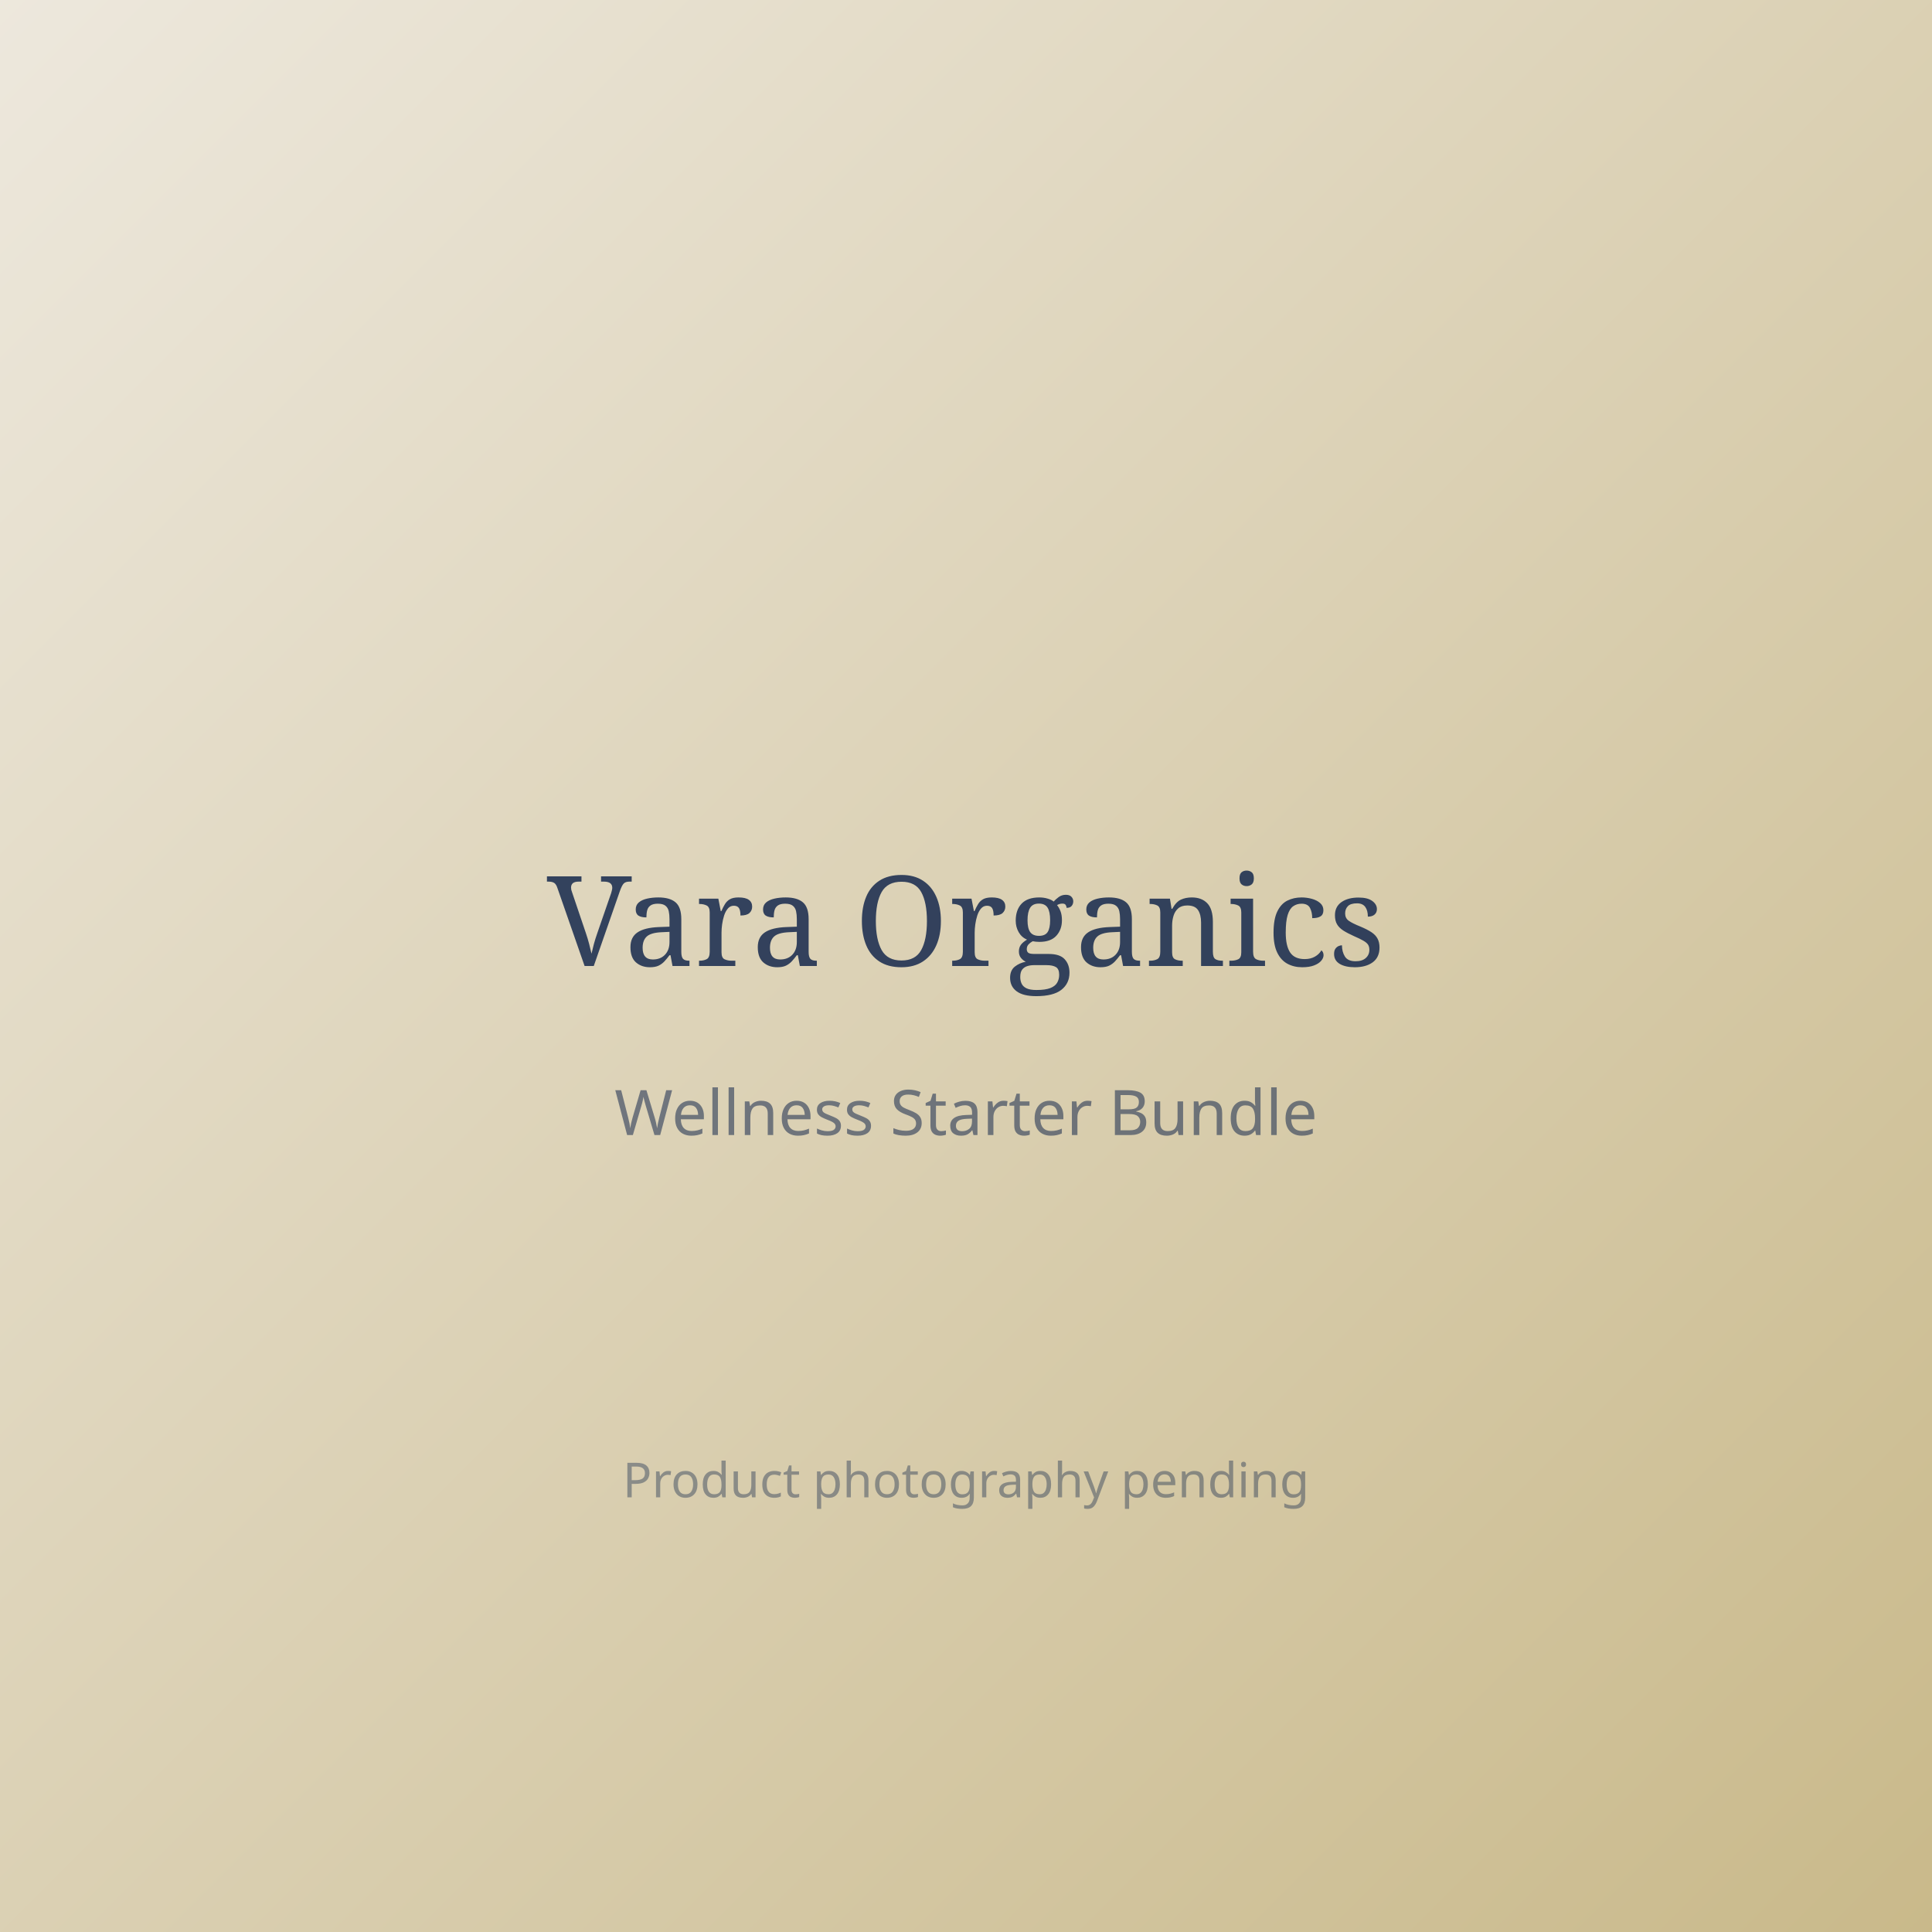
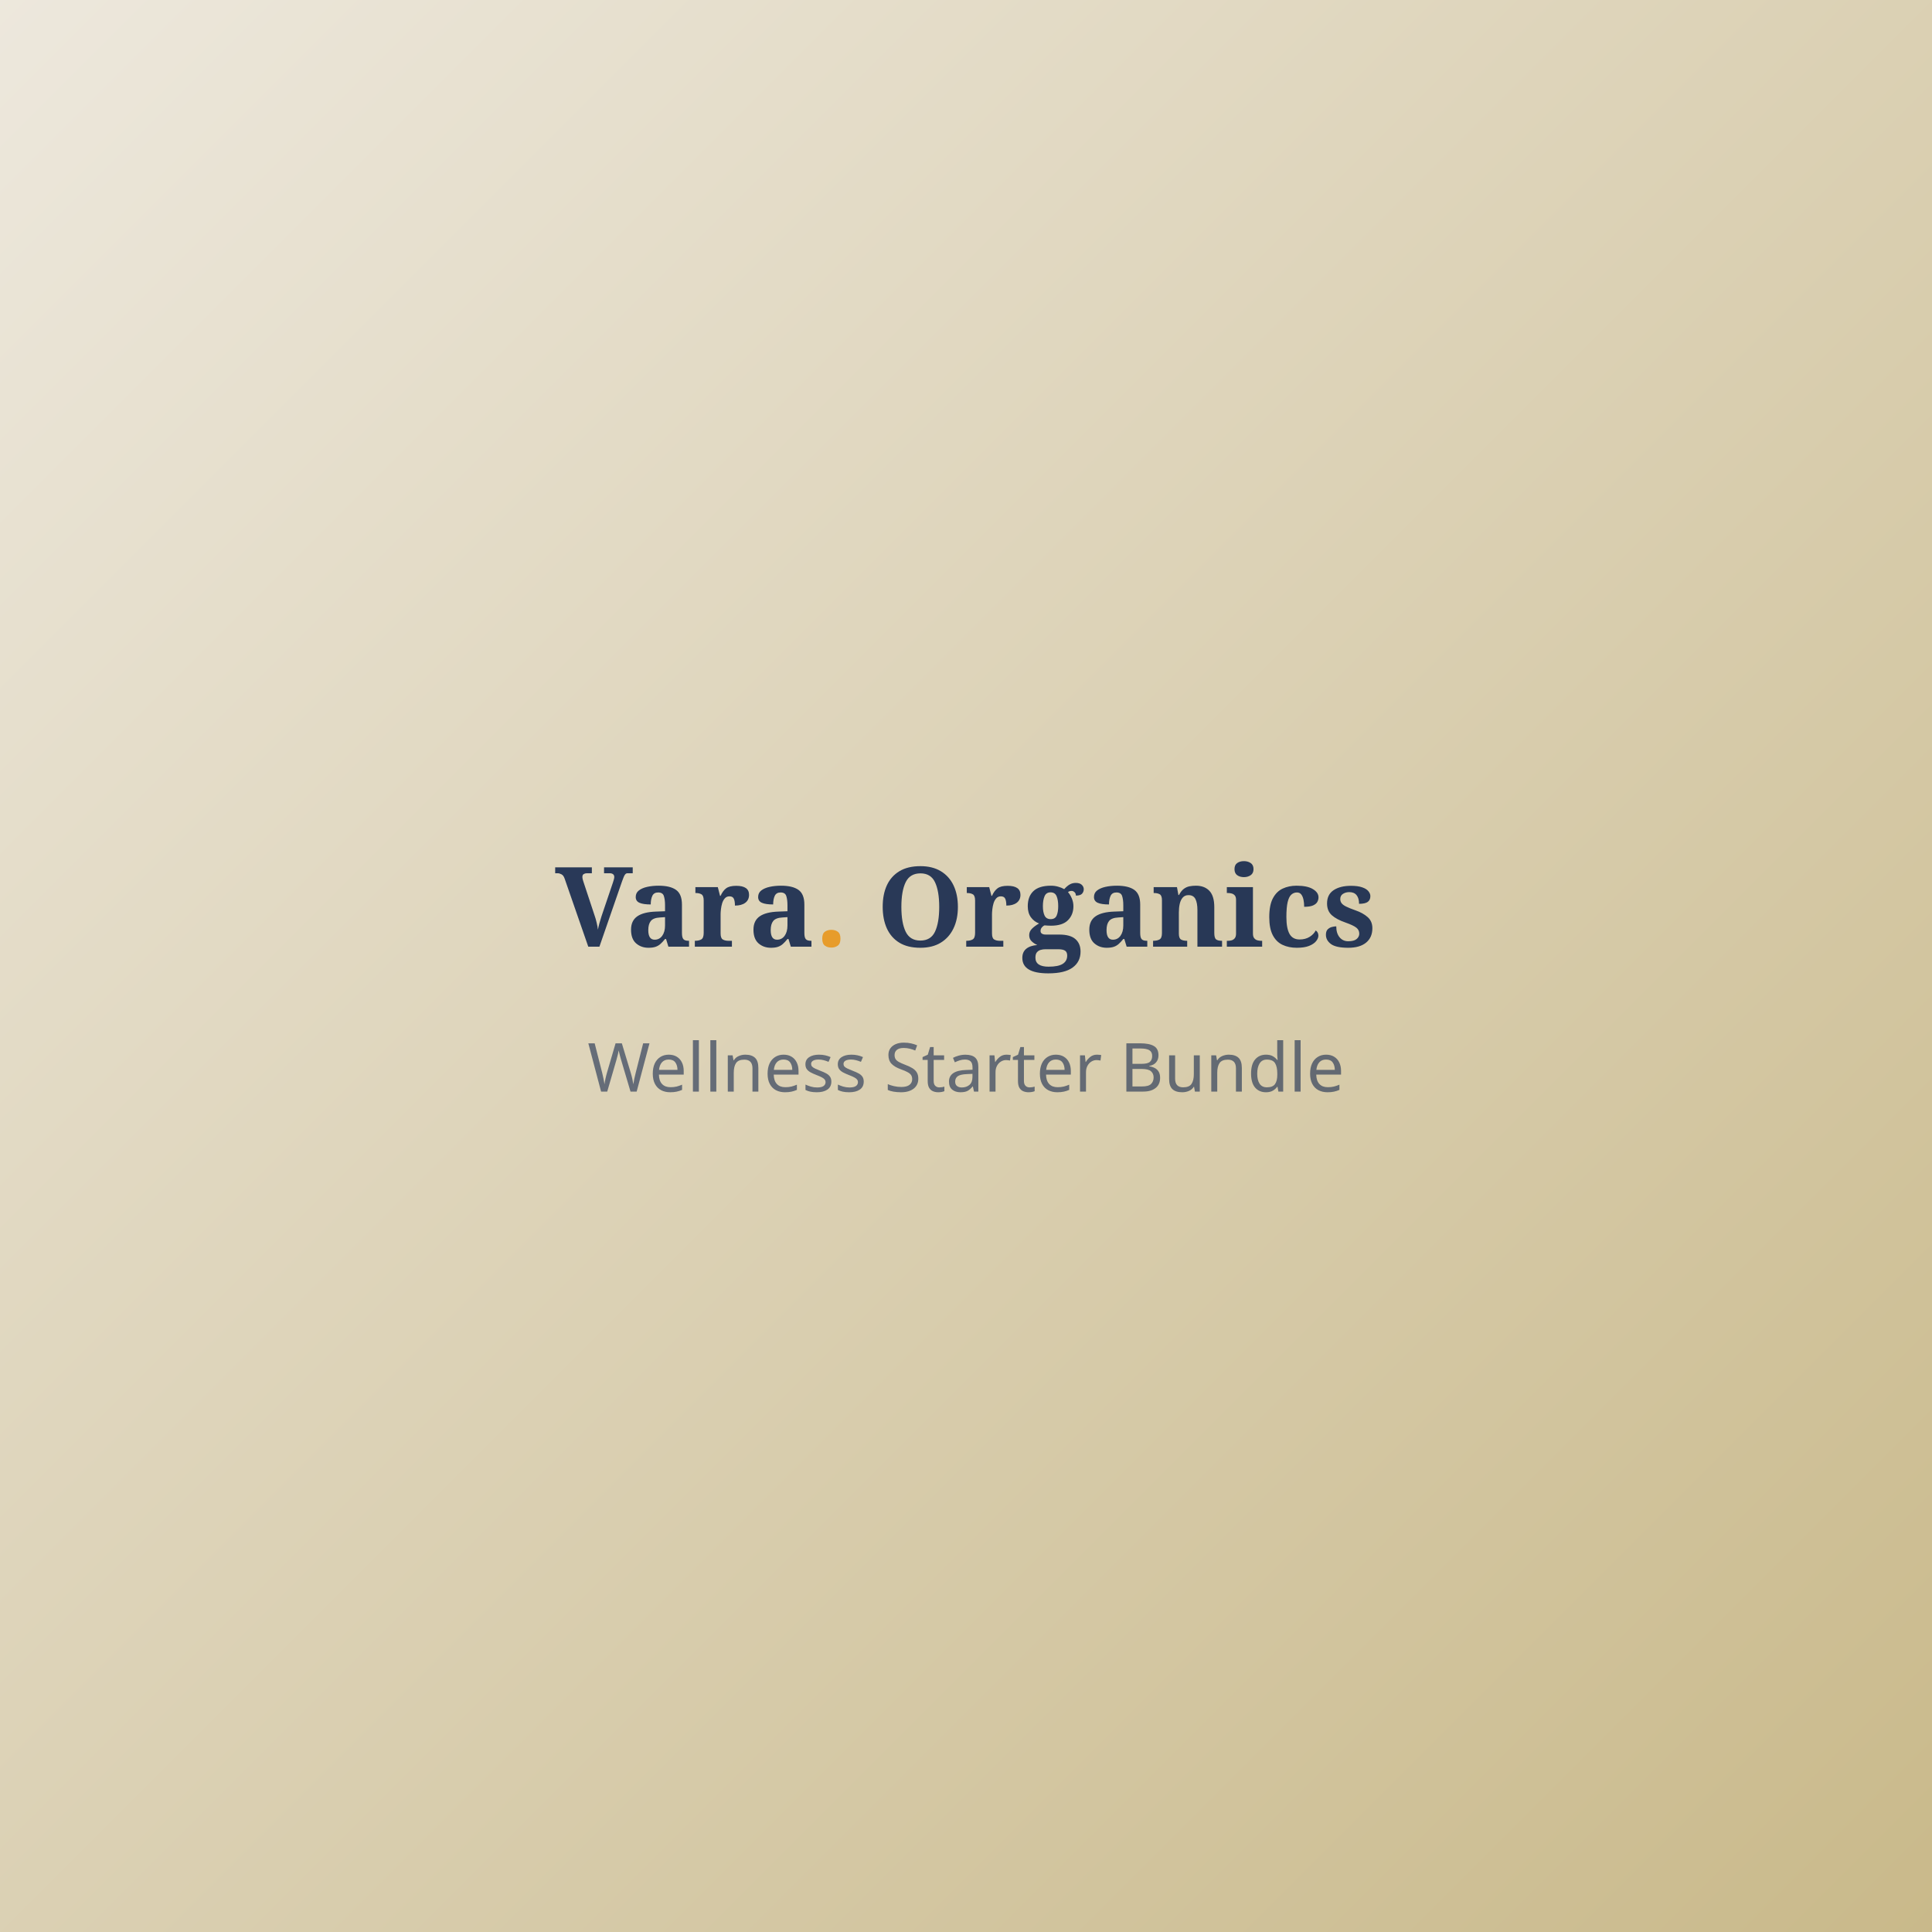
<svg xmlns="http://www.w3.org/2000/svg" viewBox="0 0 800 800" role="img" aria-label="Wellness Starter Bundle">
  <defs>
    <linearGradient id="g" x1="0" y1="0" x2="1" y2="1">
      <stop offset="0" stop-color="#EDE8DD" />
      <stop offset="1" stop-color="#C9B98A" />
    </linearGradient>
  </defs>
  <rect width="800" height="800" fill="url(#g)" />
-   <text x="400" y="400" font-family="Georgia,serif" font-size="52" fill="#15284C" text-anchor="middle" opacity="0.85">Vara Organics</text>
-   <text x="400" y="470" font-family="system-ui,sans-serif" font-size="26" fill="#15284C" text-anchor="middle" opacity="0.55">Wellness Starter Bundle</text>
-   <text x="400" y="620" font-family="system-ui,sans-serif" font-size="20" fill="#15284C" text-anchor="middle" opacity="0.4">Product photography pending</text>
+   <text x="400" y="392" font-family="Georgia,serif" font-size="46" font-weight="600" fill="#15284C" text-anchor="middle" opacity="0.9">Vara<tspan fill="#E8961C">.</tspan> Organics</text>
+   <text x="400" y="452" font-family="system-ui,sans-serif" font-size="28" fill="#15284C" text-anchor="middle" opacity="0.6">Wellness Starter Bundle</text>
</svg>
